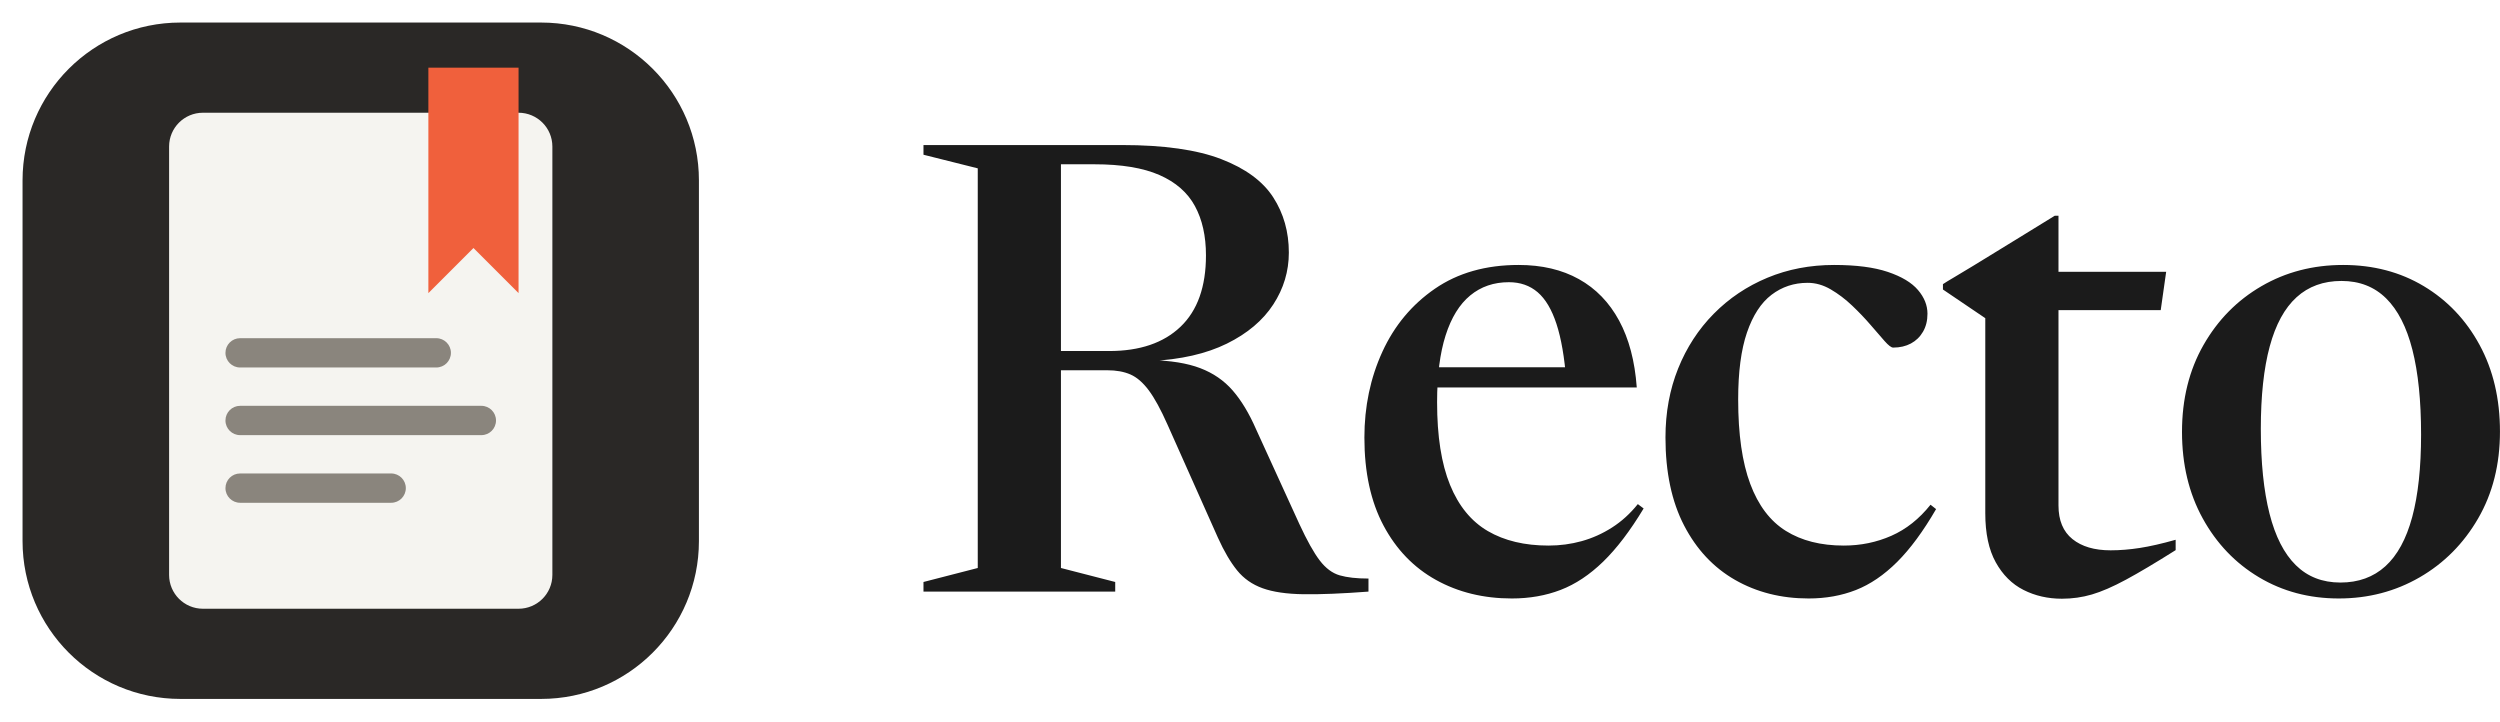
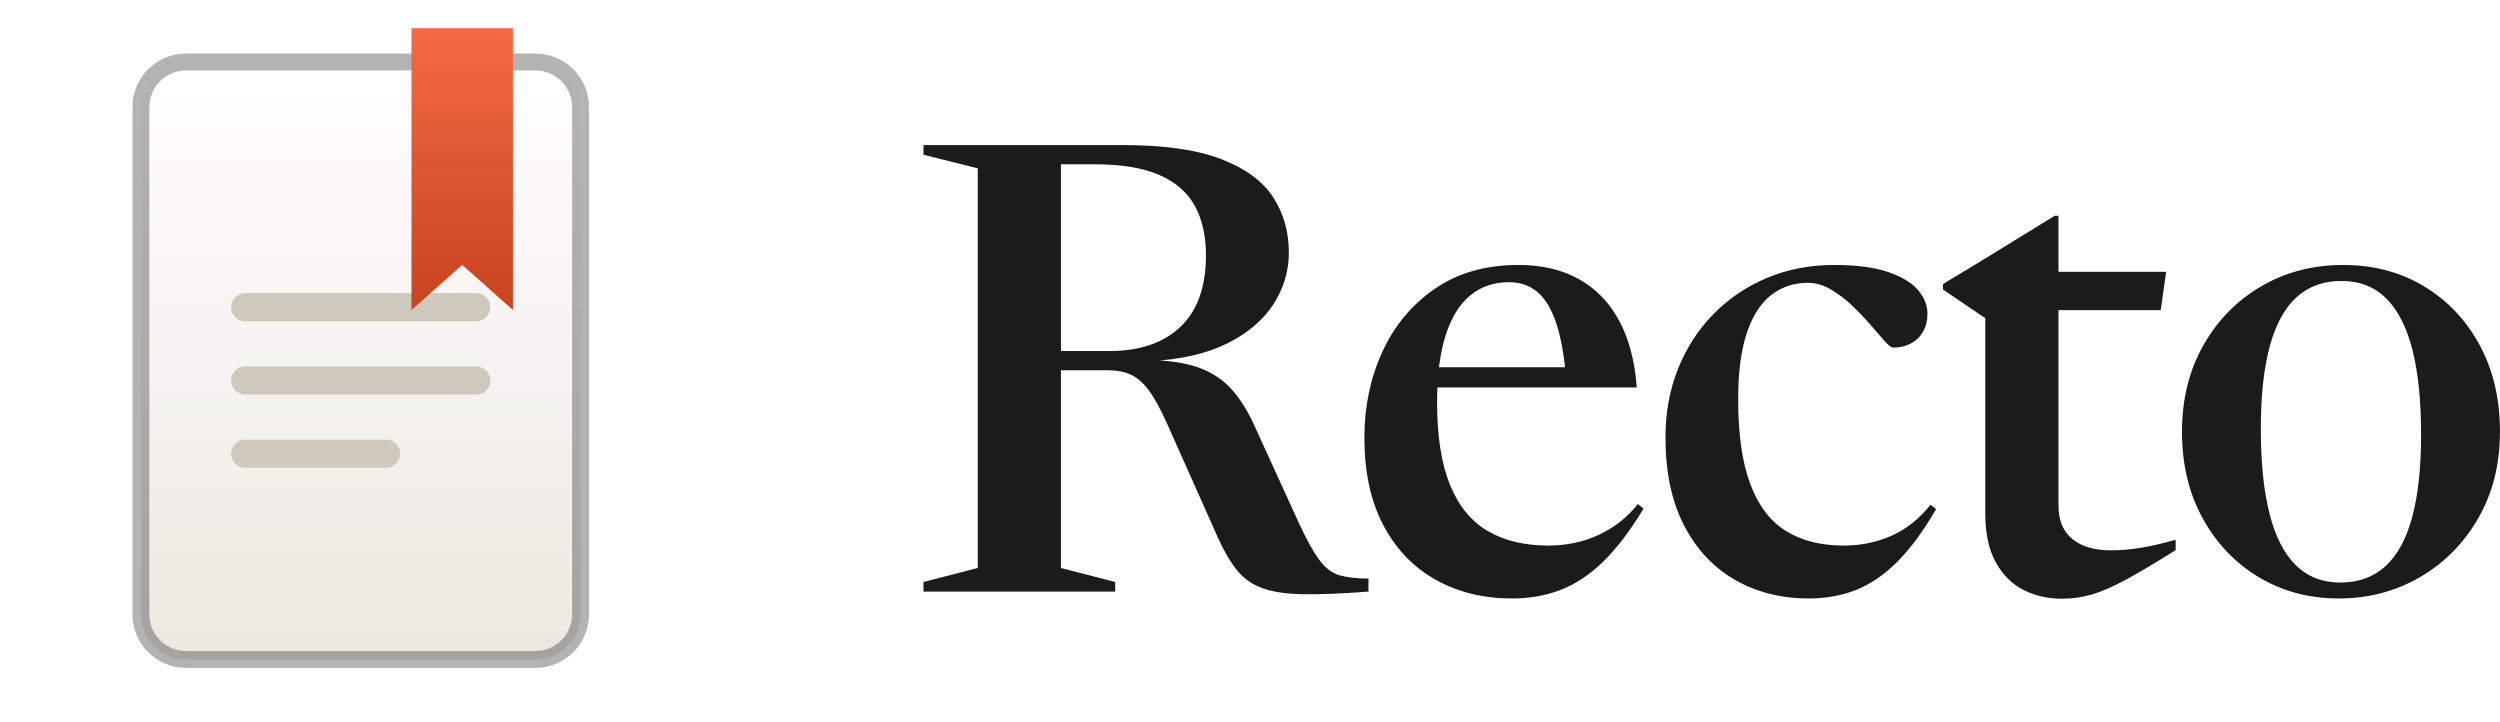
<svg xmlns="http://www.w3.org/2000/svg" viewBox="0 0 221.77 64" width="221.77" height="64" role="img">
  <g transform="translate(0 0) scale(1)">
-     <rect x="2" y="2" width="60" height="60" rx="14" fill="#2A2826" />
-     <rect x="15" y="10" width="34" height="44" rx="3" fill="#F5F4F0" />
-     <path d="M38 6 H46 V26 L42 22 L38 26 Z" fill="#F0603C" />
-     <rect x="20" y="30" width="20" height="2.6" rx="1.3" fill="#8A857D" />
-     <rect x="20" y="36" width="24" height="2.6" rx="1.3" fill="#8A857D" />
-     <rect x="20" y="42" width="16" height="2.6" rx="1.3" fill="#8A857D" />
+     <defs>
+       <linearGradient id="rp" x1="0" y1="0" x2="0" y2="1">
+         <stop offset="0" stop-color="#FFFFFF" />
+         <stop offset="1" stop-color="#ECE8E1" />
+       </linearGradient>
+       <linearGradient id="rr" x1="0" y1="0" x2="0" y2="1">
+         <stop offset="0" stop-color="#F46A44" />
+         <stop offset="1" stop-color="#C8431F" />
+       </linearGradient>
+       <filter id="rl" x="-25%" y="-20%" width="150%" height="150%">
+         <feDropShadow dx="0" dy="1.5" stdDeviation="1.75" flood-color="#000000" flood-opacity="0.22" />
+       </filter>
+     </defs>
+     <rect x="12.5" y="5.5" width="39" height="53" rx="4" fill="url(#rp)" stroke="#000000" stroke-opacity="0.30" stroke-width="1.5" />
+     <rect x="20.5" y="26" width="23" height="2.5" rx="1.25" fill="#CFC8BD" />
+     <rect x="20.5" y="32.5" width="23" height="2.5" rx="1.25" fill="#CFC8BD" />
+     <rect x="20.5" y="39" width="15" height="2.5" rx="1.25" fill="#CFC8BD" />
+     <path d="M36.5 2.5 H45.5 V27.5 L41 23.5 L36.5 27.5 Z" fill="url(#rr)" />
  </g>
  <path transform="translate(80.1859 52.48) scale(0.0277015)" d="M657.402 -770.4Q804.402 -770.4 885.801 -848.2Q967.201 -926 967.201 -1076.8Q967.201 -1169.4 931.901 -1234.5Q896.601 -1299.6 818.202 -1334Q739.802 -1368.399 610.203 -1368.399H294.4L320.602 -1430.0H698.404Q899.004 -1430.0 1015.704 -1385.1Q1132.404 -1340.2 1182.504 -1262.7Q1232.604 -1185.2 1232.604 -1085.6Q1232.604 -996 1182.704 -919.4Q1132.804 -842.8 1034.104 -794.1Q935.404 -745.4 789.004 -738.2V-741.4Q886.204 -739.4 948.704 -715.6Q1011.205 -691.8 1052.705 -644.099Q1094.205 -596.399 1127.605 -519.999L1266.204 -216.6Q1303.003 -137 1331.603 -99.6Q1360.203 -62.2 1395.703 -52Q1431.203 -41.8 1487.603 -41.8V0.0Q1360.602 9.6 1279.501 8.4Q1198.4 7.2 1148.5 -10.8Q1098.6 -28.8 1066.8 -68.1Q1035 -107.4 1005.6 -172.4L844.001 -534.8Q811.801 -607.4 784.001 -644.6Q756.201 -681.8 725.401 -695.3Q694.601 -708.8 651.201 -708.8H316.601L289.8 -770.4ZM502.803 -1430.0V-75.6L676.603 -30.8V0.0H62.6V-30.8L236.399 -75.6V-1355.4L62.6 -1399V-1430.0ZM1968.337 -1046Q2080.138 -1046 2161.538 -1000.6Q2242.938 -955.2 2290.238 -867.8Q2337.538 -780.4 2346.738 -653.799H1679.938V-718.4H2223.937L2121.136 -675.4Q2112.336 -788 2089.636 -857.2Q2066.936 -926.4 2029.437 -958.6Q1991.937 -990.8 1937.137 -990.8Q1864.938 -990.8 1813.438 -948.4Q1761.938 -906 1734.639 -820.601Q1707.339 -735.201 1707.339 -606.401Q1707.339 -443.201 1748.739 -341.801Q1790.139 -240.401 1869.738 -193.901Q1949.338 -147.401 2064.338 -147.401Q2119.138 -147.401 2170.338 -161.601Q2221.538 -175.801 2267.538 -205.201Q2313.538 -234.601 2350.138 -280.201L2368.738 -266.201Q2304.138 -159.001 2239.138 -95.9Q2174.138 -32.8 2102.837 -5.4Q2031.537 22 1946.737 22Q1810.937 22 1703.937 -37.3Q1596.936 -96.6 1535.736 -211.6Q1474.536 -326.6 1474.536 -493.2Q1474.536 -642.4 1532.136 -768.1Q1589.736 -893.8 1700.337 -969.9Q1810.937 -1046 1968.337 -1046ZM2978.672 -1046Q3084.672 -1046 3150.773 -1023.7Q3216.873 -1001.4 3247.273 -965.8Q3277.673 -930.2 3277.673 -889.799Q3277.673 -856.799 3263.373 -832.199Q3249.073 -807.599 3224.573 -794.499Q3200.073 -781.399 3167.673 -781.399Q3158.873 -781.399 3140.273 -802.399Q3121.672 -823.399 3095.372 -854.099Q3069.072 -884.799 3036.472 -915.8Q3003.872 -946.8 2967.872 -967.8Q2931.872 -988.8 2894.072 -988.8Q2828.472 -988.8 2778.173 -950.4Q2727.873 -912 2699.673 -829.701Q2671.473 -747.401 2671.473 -615.201Q2671.473 -448.201 2710.173 -344.801Q2748.873 -241.401 2824.173 -194.401Q2899.473 -147.401 3009.673 -147.401Q3090.873 -147.401 3161.973 -178.701Q3233.072 -210.001 3287.473 -278.201L3305.273 -264.201Q3243.473 -157.601 3180.473 -94.9Q3117.472 -32.2 3048.472 -5.1Q2979.472 22 2897.272 22Q2765.471 22 2661.671 -37.4Q2557.871 -96.8 2498.271 -211.8Q2438.671 -326.8 2438.671 -493.6Q2438.671 -613.6 2479.271 -714.5Q2519.871 -815.4 2593.371 -889.8Q2666.871 -964.2 2765.171 -1005.1Q2863.472 -1046 2978.672 -1046ZM3697.209 -275.801Q3697.209 -204.201 3741.909 -168.201Q3786.609 -132.201 3864.209 -132.201Q3908.809 -132.201 3957.809 -139.801Q4006.809 -147.401 4072.409 -166.001V-132.801Q3975.609 -71.8 3913.109 -38.1Q3850.608 -4.4 3804.208 9.2Q3757.808 22.8 3708.207 22.8Q3640.807 22.8 3585.307 -5.3Q3529.806 -33.4 3496.306 -93.8Q3462.806 -154.201 3462.806 -251.001V-875.599L3327.206 -967.4V-984.6Q3337.606 -991.6 3362.806 -1006.4Q3388.006 -1021.2 3423.207 -1042.7Q3458.407 -1064.201 3501.208 -1090.501Q3544.008 -1116.801 3591.108 -1145.701Q3638.209 -1174.601 3685.209 -1203.601H3697.209V-990.6ZM3613.008 -901.399V-1024.0H4042.009L4024.609 -901.399ZM4599.943 -29Q4686.542 -29 4744.042 -81.2Q4801.541 -133.4 4829.941 -238.8Q4858.341 -344.2 4858.341 -503Q4858.341 -665.4 4830.541 -774.5Q4802.741 -883.6 4746.242 -939.2Q4689.742 -994.8 4603.543 -994.8Q4516.943 -994.8 4459.544 -942.6Q4402.144 -890.4 4373.645 -785.1Q4345.145 -679.8 4345.145 -521Q4345.145 -359.4 4372.945 -249.8Q4400.744 -140.2 4457.244 -84.6Q4513.743 -29 4599.943 -29ZM4594.743 22Q4452.742 22 4339.042 -46Q4225.342 -114 4159.042 -234.5Q4092.742 -355 4092.742 -511.6Q4092.742 -669.0 4161.542 -789.6Q4230.342 -910.2 4347.242 -978.1Q4464.143 -1046 4608.743 -1046Q4753.743 -1046 4867.043 -978.1Q4980.344 -910.2 5045.644 -790Q5110.944 -669.8 5110.944 -512.4Q5110.944 -355.0 5041.043 -234.3Q4971.143 -113.6 4853.943 -45.8Q4736.743 22 4594.743 22Z" fill="#1B1B1B" />
</svg>
